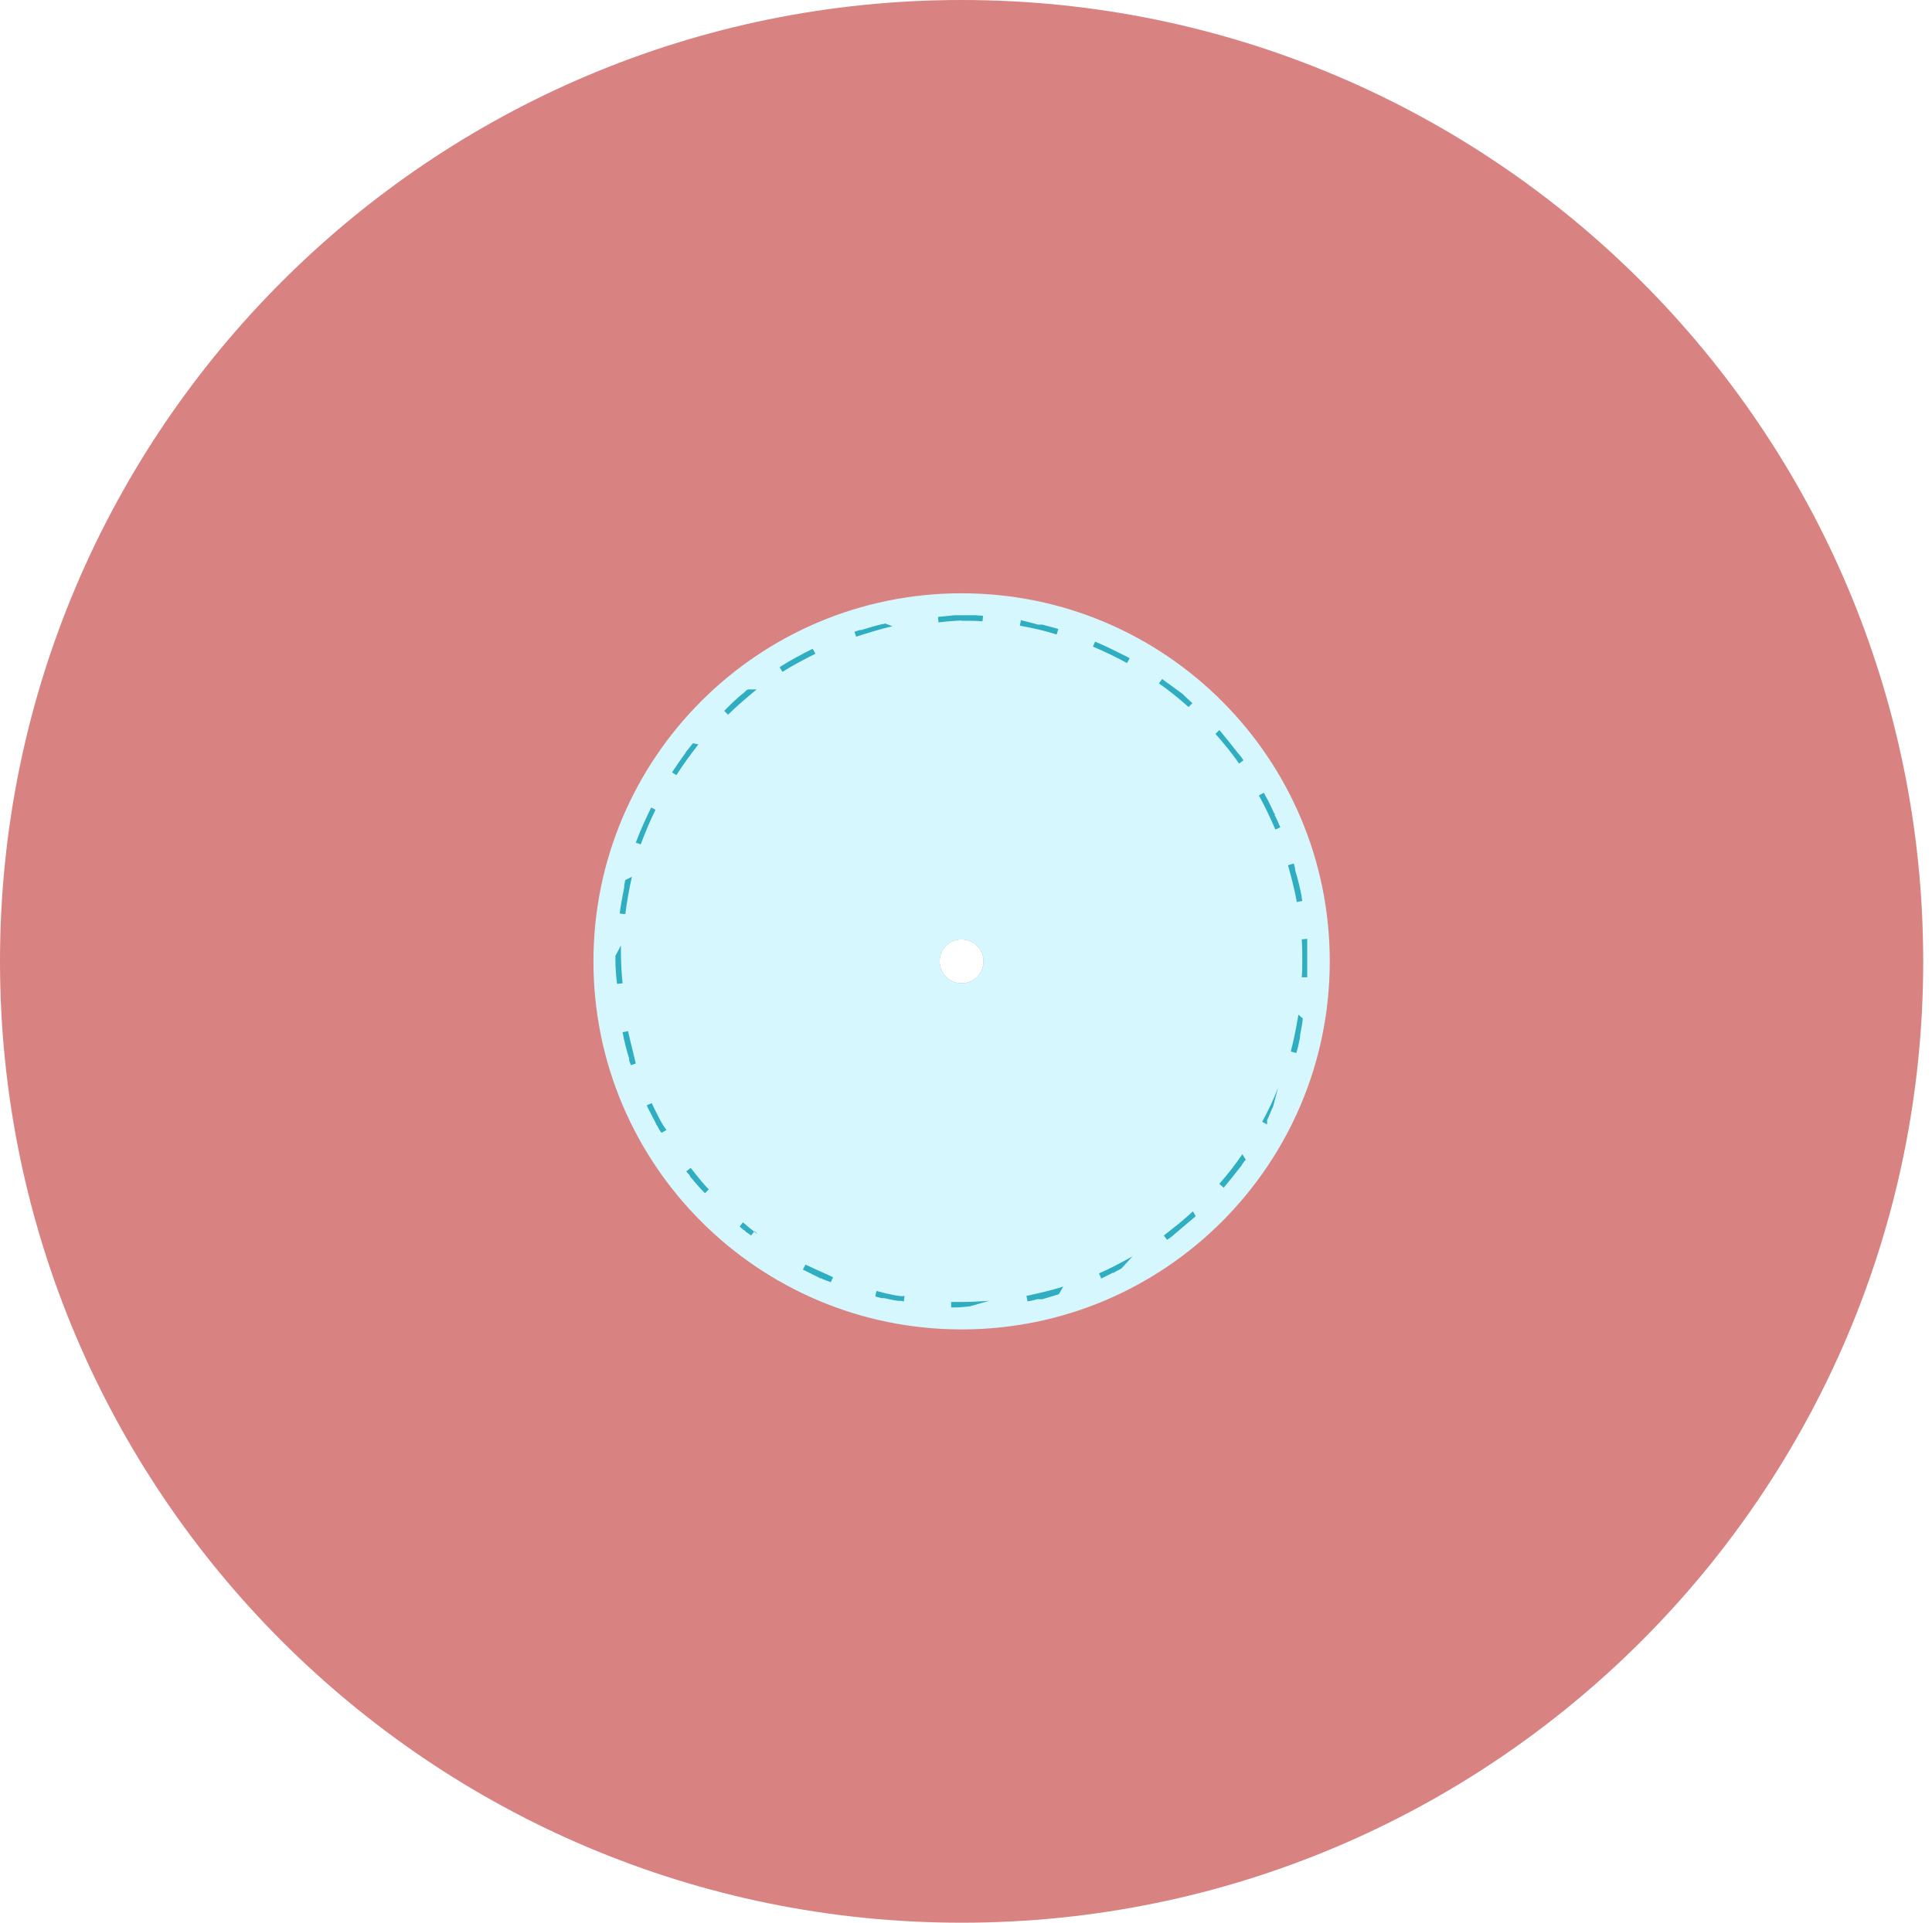
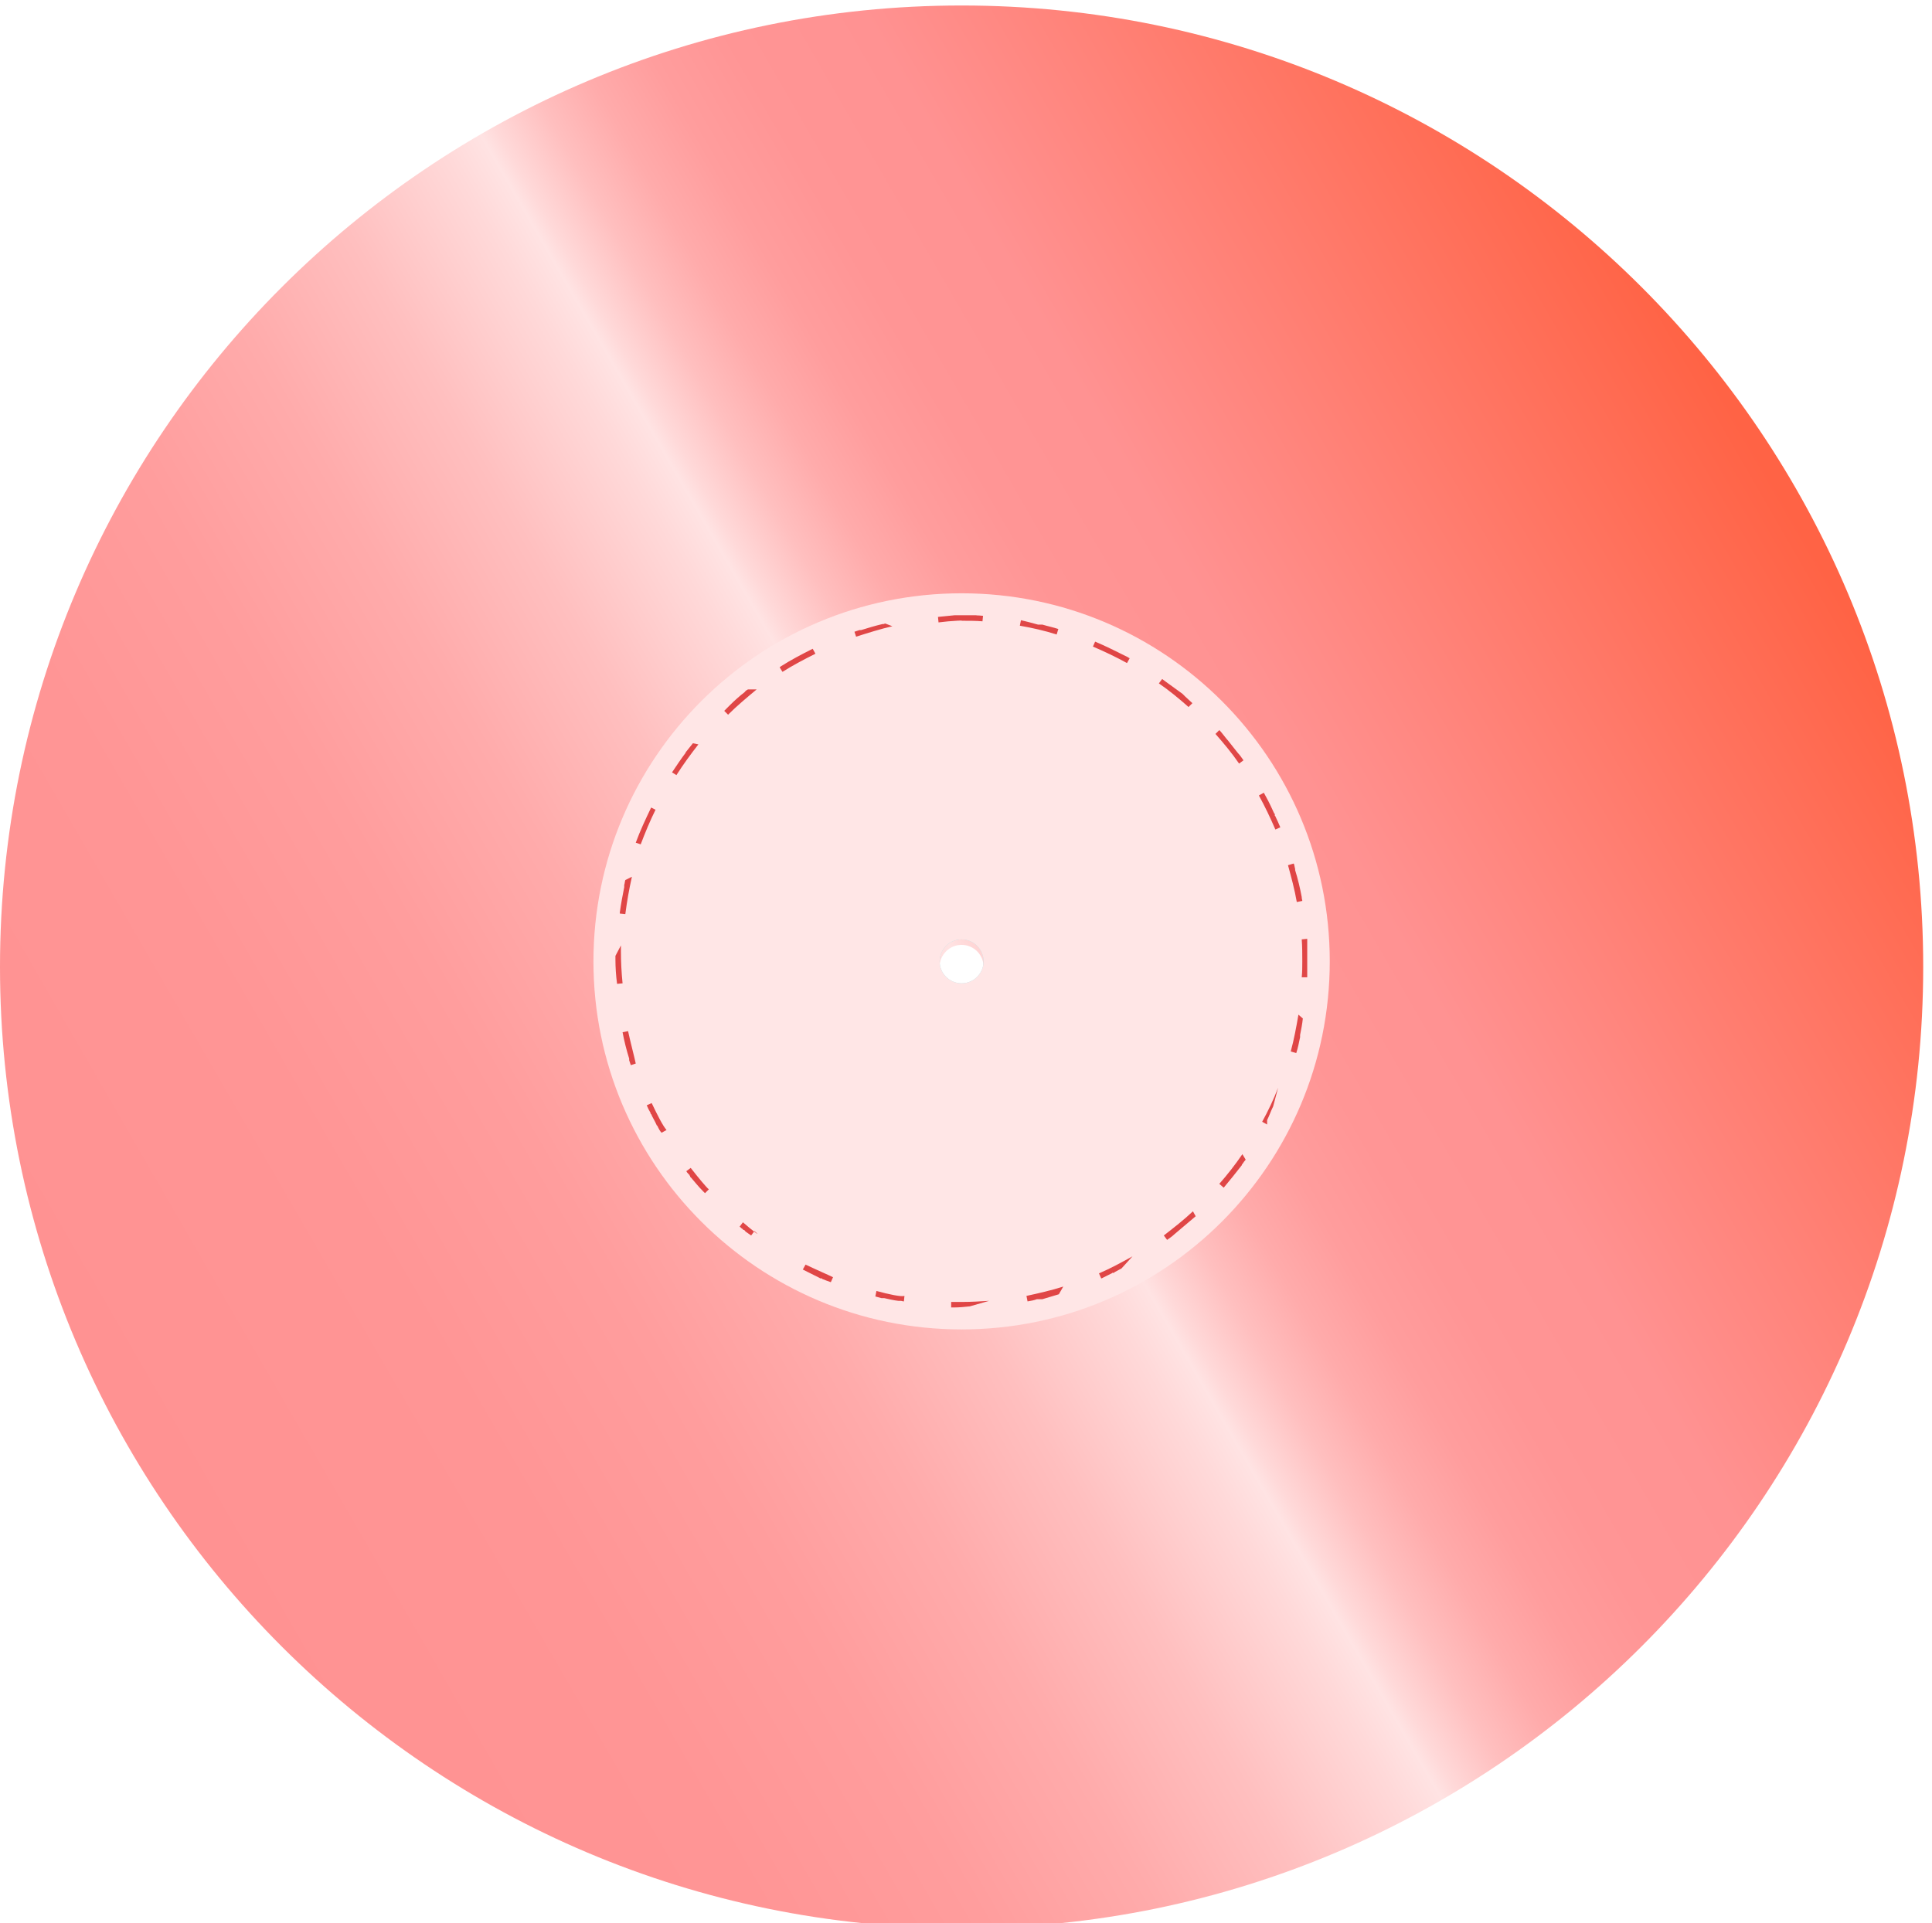
<svg xmlns="http://www.w3.org/2000/svg" version="1.1" id="Layer_1" x="0px" y="0px" viewBox="0 0 351.6 350" style="enable-background:new 0 0 351.6 350;" xml:space="preserve">
  <style type="text/css">
- 	.st0{fill:#D88282;}
+ 	.st0{fill:url(#SVGID_1_);}
	.st1{fill:#A8E0E5;}
- 	.st2{fill:#D7F7FF;}
- 	.st3{fill:#2FADC1;}
+ 	.st2{fill:#FFE6E6;}
+ 	.st3{fill:#E04646;}
</style>
  <g>
-     <path class="st0" d="M175,0C78.4,0,0,78.4,0,175s78.4,175,175,175s175-78.4,175-175S271.7,0,175,0z M175,179c-2.2,0-4-1.8-4-4   s1.8-4,4-4s4,1.8,4,4S177.2,179,175,179z" />
+     <linearGradient id="SVGID_1_" gradientUnits="userSpaceOnUse" x1="23.438" y1="263.504" x2="326.578" y2="88.486">
+       <stop offset="0" style="stop-color:#FF9292" />
+       <stop offset="0.164" style="stop-color:#FF9595" />
+       <stop offset="0.262" style="stop-color:#FF9D9D" />
+       <stop offset="0.343" style="stop-color:#FFABAB" />
+       <stop offset="0.415" style="stop-color:#FFBFBF" />
+       <stop offset="0.48" style="stop-color:#FFD9D9" />
+       <stop offset="0.5" style="stop-color:#FFE3E3" />
+       <stop offset="0.508" style="stop-color:#FFD9D9" />
+       <stop offset="0.535" style="stop-color:#FFBFBF" />
+       <stop offset="0.564" style="stop-color:#FFABAB" />
+       <stop offset="0.597" style="stop-color:#FF9D9D" />
+       <stop offset="0.637" style="stop-color:#FF9595" />
+       <stop offset="0.704" style="stop-color:#FF9292" />
+       <stop offset="0.992" style="stop-color:#FF6345" />
+     </linearGradient>
+     <path class="st0" d="M175,1C78.4,1,0,79.4,0,176s78.4,175,175,175s175-78.4,175-175S271.7,1,175,1z M175,180c-2.2,0-4-1.8-4-4   s1.8-4,4-4s4,1.8,4,4S177.2,180,175,180z" />
  </g>
  <g>
    <g>
-       <path class="st1" d="M175,163c-6.6,0-12,5.4-12,12s5.4,12,12,12s12-5.4,12-12C187,168.4,181.6,163,175,163z M175,179    c-2.2,0-4-1.8-4-4s1.8-4,4-4s4,1.8,4,4S177.2,179,175,179z" />
+       <path class="st1" d="M175,163c-6.6,0-12,5.4-12,12s5.4,12,12,12s12-5.4,12-12S181.6,163,175,163z M175,179c-2.2,0-4-1.8-4-4    s1.8-4,4-4s4,1.8,4,4S177.2,179,175,179z" />
    </g>
  </g>
  <g>
    <path class="st2" d="M175,108c-37,0-67,30-67,67s30,67,67,67s67-30,67-67S212,108,175,108z M175,179c-2.2,0-4-1.8-4-4s1.8-4,4-4   s4,1.8,4,4S177.2,179,175,179z" />
  </g>
  <g>
    <g>
      <path class="st3" d="M175,112L175,112L175,112L175,112C175,112,174.9,112,175,112C174.9,112,174.9,112,175,112    C174.9,112,174.9,112,175,112c-0.1,0-0.1,0-0.1,0l0,0l0,0l0,0l0,0l0,0l0,0l0,0l0,0l0,0l0,0l0,0l0,0l0,0l0,0l0,0l0,0l0,0l0,0l0,0    l0,0l0,0l0,0l0,0l0,0l0,0l0,0l0,0l0,0l0,0l0,0l0,0l0,0l0,0l0,0l0,0l0,0l0,0l0,0l0,0l0,0l0,0l0,0l0,0l0,0l0,0l0,0l0,0l0,0l0,0l0,0    l0,0l0,0l0,0l0,0l0,0l0,0l0,0l0,0l0,0l0,0l0,0l0,0l0,0l0,0l0,0l0,0l0,0l0,0l0,0l0,0l0,0l0,0l0,0l0,0l0,0l0,0l0,0l0,0l0,0l0,0l0,0    l0,0l0,0l0,0l0,0l0,0l0,0l0,0l0,0l0,0l0,0l0,0l0,0l0,0l0,0l0,0l0,0l0,0l0,0l0,0l0,0l0,0l0,0l0,0l0,0l0,0l0,0h-0.1l0,0l0,0l0,0l0,0    l0,0l0,0l0,0l0,0l0,0l0,0l0,0l0,0l0,0l0,0l0,0l0,0l0,0l0,0l0,0c0,0,0,0-0.1,0l0,0l0,0l0,0l0,0l0,0l0,0l0,0l0,0l0,0l0,0l0,0l0,0    l0,0l0,0l0,0l0,0l0,0l0,0l0,0h-0.1l0,0l0,0l0,0l0,0l0,0l0,0l0,0l0,0l0,0l0,0l0,0l0,0l0,0l0,0l0,0l0,0l0,0h-0.1l0,0l0,0l0,0l0,0    l0,0l0,0l0,0l0,0l0,0l0,0l0,0l0,0l0,0l0,0l0,0c-0.1,0-0.1,0-0.2,0l0,0l0,0l0,0l0,0l0,0l0,0l0,0l0,0l0,0l0,0l0,0    c-0.1,0-0.1,0-0.2,0l0,0l0,0l0,0l0,0l0,0l0,0l0,0l0,0l0,0c-0.1,0-0.1,0-0.2,0l0,0l0,0l0,0l0,0l0,0l0,0l0,0c-0.1,0-0.2,0-0.2,0l0,0    c-1,0.1-2,0.2-3,0.3l0.1,1c2.3-0.3,4.6-0.4,6.9-0.4V112H175L175,112z M161.1,113.5c-0.1,0-0.2,0.1-0.3,0.1l0,0l0,0l0,0l0,0l0,0    l0,0l0,0l0,0l0,0h-0.1l0,0l0,0l0,0l0,0l0,0l0,0l0,0l0,0l0,0l0,0l0,0l0,0l0,0l0,0l0,0l0,0l0,0l0,0l0,0l0,0l0,0l0,0l0,0l0,0l0,0l0,0    h-0.1l0,0l0,0l0,0l0,0l0,0l0,0l0,0c-1.3,0.3-2.6,0.7-3.9,1.1l0,0l0,0l0,0l0,0l0,0l0,0l0,0l0,0l0,0h-0.1l0,0l0,0l0,0l0,0l0,0l0,0    l0,0l0,0l0,0l0,0l0,0l0,0l0,0l0,0l0,0l0,0l0,0l0,0l0,0l0,0l0,0l0,0l0,0l0,0l0,0l0,0l0,0l0,0c0,0,0,0-0.1,0l0,0l0,0l0,0l0,0l0,0    l0,0l0,0l0,0l0,0l0,0l0,0h-0.1l0,0l0,0l0,0l0,0l0,0c-0.3,0.1-0.6,0.2-0.9,0.3l0.3,0.9c2.2-0.7,4.4-1.4,6.6-1.9L161.1,113.5    L161.1,113.5z M147.9,118.1c-2,1-3.9,2-5.8,3.2l0,0l-0.1,0.1l0,0l0,0l0,0l0,0l0,0c0,0-0.1,0-0.1,0.1l0,0l0,0l0,0l0,0l0,0l0,0    l0.5,0.8c1.9-1.2,4-2.3,6-3.3L147.9,118.1L147.9,118.1z M136.1,125.5L136.1,125.5C136,125.5,136,125.5,136.1,125.5    C136,125.5,136,125.5,136.1,125.5C136,125.5,136,125.5,136.1,125.5C136,125.5,136,125.5,136.1,125.5    C136,125.5,136,125.5,136.1,125.5C136,125.5,136,125.5,136.1,125.5C136,125.5,136,125.6,136.1,125.5    C136,125.6,136,125.6,136.1,125.5c-0.1,0.1-0.1,0.1-0.1,0.1l0,0l0,0l0,0l0,0l0,0l0,0l0,0l0,0l0,0c0,0,0,0-0.1,0l0,0l0,0l0,0l0,0    l0,0l0,0l0,0l0,0l0,0l0,0l0,0l0,0l0,0l0,0l0,0l0,0l0,0l0,0l0,0c0,0,0,0-0.1,0.1l0,0l0,0l0,0l0,0l0,0l0,0l0,0c0,0,0,0-0.1,0.1l0,0    l0,0l0,0l0,0l0,0l0,0l0,0c0,0-0.1,0-0.1,0.1l0,0l0,0l0,0l0,0l0,0l-0.1,0.1l0,0l0,0l0,0l0,0l0,0c-0.9,0.7-1.8,1.5-2.6,2.3l0,0    l-0.1,0.1l0,0l0,0l0,0l0,0l0,0l0,0l0,0c0,0,0,0-0.1,0.1l0,0l0,0l0,0l0,0l0,0l0,0l0,0c0,0,0,0-0.1,0.1l0,0l0,0l0,0l0,0l0,0l0,0l0,0    l0,0l0,0l0,0l0,0l0,0l0,0l0,0l0,0l0,0l0,0l0,0l0,0l0,0l0,0l0,0l0,0l0,0l0,0l0,0l0,0l0,0l0,0l0,0l0,0l0,0l0,0l0,0l0,0l0,0l0,0l0,0    l0,0l0,0l0,0l0,0l0,0l0,0c0,0,0,0-0.1,0.1l0,0l0,0l0,0l0,0l0,0l0,0l0,0c-0.2,0.2-0.5,0.5-0.7,0.7l0.7,0.7c1.6-1.6,3.4-3.1,5.2-4.6    L136.1,125.5L136.1,125.5z M126.1,135.3c-0.4,0.5-0.8,1-1.2,1.5l0,0l-0.1,0.1l0,0l0,0l0,0l0,0l0,0l0,0l0,0l0,0l0,0l0,0l0,0l0,0    l0,0l0,0l0,0l0,0l0,0l0,0l0,0l0,0l0,0l0,0l0,0l0,0l0,0l0,0l0,0l0,0l0,0l0,0l0,0l0,0c0,0,0,0,0,0.1l0,0l0,0l0,0l0,0l0,0l0,0l0,0    c-0.9,1.2-1.7,2.4-2.5,3.6l0.8,0.5c1.2-1.9,2.6-3.8,4-5.6L126.1,135.3L126.1,135.3z M118.5,147c-1,2.1-2,4.2-2.8,6.4l0.9,0.3    c0.8-2.1,1.7-4.3,2.7-6.3L118.5,147L118.5,147z M113.8,160.2c-0.1,0.3-0.1,0.6-0.2,0.9l0,0l0,0l0,0l0,0l0,0l0,0l0,0l0,0l0,0v0.1    l0,0l0,0l0,0l0,0l0,0l0,0l0,0l0,0l0,0l0,0l0,0l0,0l0,0c0,0,0,0,0,0.1l0,0l0,0l0,0l0,0l0,0l0,0l0,0l0,0l0,0l0,0l0,0l0,0l0,0l0,0    l0,0l0,0c0,0,0,0,0,0.1l0,0l0,0l0,0l0,0l0,0l0,0l0,0l0,0l0,0l0,0l0,0l0,0l0,0v0.1l0,0l0,0l0,0l0,0l0,0l0,0l0,0l0,0l0,0    c-0.3,1.5-0.6,3.1-0.8,4.6l0,0c0,0.1,0,0.1,0,0.2l0,0l0,0l0,0l0,0l0,0l0,0l0,0l0,0l0,0l0,0l0,0l0,0l0,0l1,0.1    c0.3-2.3,0.7-4.6,1.2-6.8L113.8,160.2L113.8,160.2z M112,174c0,0.1,0,0.2,0,0.2l0,0l0,0l0,0l0,0l0,0l0,0l0,0l0,0l0,0l0,0l0,0l0,0    l0,0l0,0l0,0l0,0c0,0,0,0,0,0.1l0,0l0,0l0,0l0,0l0,0l0,0l0,0l0,0l0,0l0,0l0,0l0,0l0,0l0,0l0,0l0,0l0,0l0,0l0,0l0,0l0,0l0,0l0,0    l0,0l0,0l0,0l0,0l0,0l0,0l0,0l0,0l0,0l0,0l0,0l0,0l0,0l0,0l0,0l0,0l0,0l0,0l0,0l0,0l0,0l0,0l0,0l0,0l0,0l0,0l0,0l0,0l0,0l0,0l0,0    l0,0l0,0l0,0l0,0l0,0l0,0l0,0l0,0l0,0l0,0l0,0l0,0l0,0l0,0l0,0l0,0l0,0l0,0l0,0l0,0l0,0l0,0l0,0l0,0l0,0l0,0l0,0l0,0l0,0v0.1l0,0    l0,0l0,0l0,0l0,0l0,0l0,0l0,0l0,0l0,0l0,0l0,0l0,0l0,0l0,0l0,0l0,0l0,0l0,0c0,0.1,0,0.1,0,0.2l0,0l0,0l0,0l0,0l0,0l0,0l0,0l0,0    l0,0l0,0l0,0l0,0l0,0c0,1.5,0.1,3,0.3,4.5l0,0l0,0l0,0l0,0l0,0l0,0l0,0l0,0l0,0l0,0l0,0l0,0l0,0l0,0l0,0l0,0l1-0.1    c-0.2-2-0.3-3.9-0.3-5.9c0-0.3,0-0.6,0-1L112,174L112,174z M114.3,187.7l-1,0.2c0.3,1.6,0.7,3.2,1.2,4.8l0,0l0,0l0,0l0,0l0,0l0,0    l0,0l0,0l0,0v0.1l0,0l0,0l0,0l0,0l0,0l0,0l0,0l0,0l0,0l0,0l0,0l0,0l0,0l0,0l0,0l0,0l0,0l0,0l0,0l0,0l0,0l0,0l0,0l0,0l0,0l0,0l0,0    l0,0l0,0l0,0l0,0l0,0l0,0l0,0l0,0l0,0l0,0l0,0l0,0l0,0l0,0l0,0l0,0l0,0c0,0,0,0,0,0.1l0,0l0,0l0,0l0,0l0,0l0,0l0,0l0,0l0,0l0,0    l0,0v0.1l0,0l0,0l0,0l0,0l0,0c0.1,0.3,0.2,0.6,0.3,0.9l0.9-0.3C115.4,192.2,114.8,190,114.3,187.7L114.3,187.7z M118.6,200.8    l-0.9,0.4c0.2,0.5,0.4,0.9,0.7,1.4l0,0l0,0l0,0l0,0l0,0l0,0l0,0v0.1l0,0l0,0l0,0l0,0l0,0l0,0l0,0l0,0l0,0l0,0l0,0l0,0l0,0l0,0l0,0    l0,0l0,0l0,0l0,0l0,0l0,0l0,0l0,0l0,0l0,0l0,0l0,0l0,0l0,0l0,0l0,0l0,0l0,0l0,0l0,0l0,0l0,0l0,0l0,0l0,0l0,0l0,0l0,0l0,0l0,0l0,0    c0,0,0,0.1,0.1,0.1l0,0l0,0l0,0c0.3,0.7,0.7,1.3,1,2l0,0c0,0,0,0.1,0.1,0.1l0,0l0,0l0,0l0,0l0,0l0,0l0,0c0,0,0,0.1,0.1,0.1l0,0    l0,0l0,0l0,0l0,0l0,0l0,0l0,0l0,0l0,0l0,0l0,0l0,0l0,0l0,0l0,0l0,0l0,0l0,0l0,0l0,0l0,0l0,0l0,0l0,0l0,0l0,0l0,0l0,0l0,0l0,0l0,0    l0,0l0,0l0,0l0,0c0,0,0,0,0,0.1l0,0l0,0l0,0l0,0l0,0l0,0l0,0l0,0l0,0c0.2,0.4,0.4,0.8,0.7,1.1l0.9-0.5    C120.6,204.9,119.6,202.9,118.6,200.8L118.6,200.8z M125.7,212.6l-0.8,0.6c0.1,0.2,0.2,0.3,0.4,0.5l0,0l0,0l0,0c0,0,0,0.1,0.1,0.1    l0,0l0,0l0,0l0,0l0,0l0,0l0,0c0,0,0,0,0.1,0.1l0,0l0,0l0,0l0,0l0,0l0,0l0,0l0,0l0,0c0,0,0,0,0,0.1l0,0l0,0l0,0l0,0l0,0l0,0l0,0    l0,0l0,0l0,0l0,0l0,0l0,0l0,0l0,0l0,0l0,0l0,0l0,0l0,0l0,0l0,0l0,0l0,0l0,0l0,0l0,0l0,0l0,0l0,0l0,0l0,0l0,0l0,0l0,0l0,0l0,0l0,0    l0,0l0,0l0,0l0,0l0,0l0,0l0,0l0,0l0,0l0,0l0,0l0,0l0,0l0,0l0,0l0,0l0,0l0,0l0,0l0,0l0,0l0,0l0,0l0,0l0,0l0,0l0,0l0,0l0,0l0,0l0,0    l0,0l0,0l0,0l0,0l0,0l0,0c0,0,0,0,0.1,0.1l0,0l0,0l0,0l0,0l0,0l0,0l0,0l0,0l0,0c0,0,0,0,0,0.1l0,0l0,0l0,0l0,0l0,0l0,0l0,0l0,0    l0,0c0,0,0,0.1,0.1,0.1l0,0l0,0l0,0c0.7,0.8,1.4,1.7,2.2,2.5l0,0l0.1,0.1l0,0l0,0l0,0l0,0l0,0l0,0l0,0l0,0l0,0l0,0l0,0l0,0l0,0    l0,0l0,0l0,0l0,0l0,0l0,0l0,0l0,0l0,0l0,0l0,0l0,0l0,0l0,0l0,0l0,0l0,0c0,0,0,0,0.1,0.1l0,0l0,0l0,0l0,0l0,0    c0.1,0.1,0.1,0.1,0.2,0.2l0.7-0.7C128.6,216.2,127.1,214.4,125.7,212.6L125.7,212.6z M135.2,222.5l-0.6,0.8    c0.2,0.1,0.3,0.3,0.5,0.4l0,0l0,0l0,0l0,0l0,0c0,0,0.1,0,0.1,0.1l0,0l0,0l0,0l0,0l0,0l0,0l0,0c0,0,0,0,0.1,0.1l0,0l0,0l0,0l0,0    l0,0l0,0l0,0l0,0l0,0l0,0l0,0l0,0l0,0l0,0l0,0l0,0l0,0l0,0l0,0l0,0l0,0l0,0l0,0l0,0l0,0l0,0l0,0l0,0l0,0l0,0l0,0l0,0l0,0l0,0l0,0    l0,0l0,0l0,0l0,0l0,0l0,0l0,0l0,0l0,0l0,0l0,0l0,0l0,0l0,0l0,0l0,0l0,0l0,0l0,0l0,0l0,0l0,0l0,0l0,0l0,0l0,0l0,0l0,0l0,0l0,0l0,0    l0,0l0,0l0,0l0,0l0,0l0,0l0,0l0,0l0,0l0,0l0,0l0,0l0,0l0,0l0,0l0,0l0,0l0,0l0,0l0,0l0,0l0,0l0,0l0,0l0,0l0,0l0,0l0,0l0,0l0,0l0,0    l0,0l0,0l0,0l0,0l0,0l0,0l0,0l0,0l0,0l0,0l0,0l0,0l0,0l0,0l0,0l0,0l0,0l0,0l0,0l0,0l0,0l0,0l0,0l0,0l0,0l0,0l0,0l0,0l0,0l0,0l0,0    l0,0l0,0l0,0l0,0l0,0l0,0l0,0l0,0l0,0l0,0l0,0l0,0l0,0l0,0l0,0l0,0l0,0l0,0l0,0l0,0l0,0l0,0l0,0l0,0l0,0l0,0l0,0l0,0l0,0l0,0l0,0    l0,0l0,0l0,0l0,0l0,0l0,0l0,0l0,0l0,0l0,0l0,0l0,0l0,0l0,0l0,0l0,0l0,0l0,0l0,0l0,0l0,0l0,0l0,0l0,0l0,0l0,0l0,0l0,0l0,0l0,0l0,0    l0,0l0,0l0,0l0,0l0,0l0,0l0,0l0,0l0,0l0,0l0,0l0,0l0,0l0,0l0,0l0,0l0,0l0,0l0,0l0,0l0,0l0,0l0,0l0,0l0,0l0,0l0,0l0,0l0,0l0,0l0,0    l0,0l0,0l0,0l0,0l0,0l0,0l0,0l0,0l0,0l0,0l0,0l0,0l0,0l0,0l0,0l0,0l0,0l0,0l0,0l0,0l0,0l0,0l0,0l0,0l0,0l0,0l0,0l0,0l0,0l0,0l0,0    l0,0l0,0l0,0l0,0l0,0l0,0l0,0l0,0l0,0l0,0l0,0l0,0l0,0l0,0l0,0l0,0l0,0l0,0l0,0l0,0l0,0l0,0l0,0l0,0l0,0l0,0l0,0l0,0l0,0l0,0l0,0    l0,0l0,0l0,0l0,0l0,0l0,0l0,0l0,0l0,0l0,0l0,0c0,0,0,0,0.1,0l0,0l0,0l0,0l0,0l0,0l0,0l0,0c0,0,0.1,0,0.1,0.1l0,0l0,0l0,0l0,0l0,0    l0,0l0,0c0,0,0.1,0,0.1,0.1l0,0l0,0l0,0l0.1,0.1l0,0l0,0l0,0c0.3,0.2,0.7,0.5,1,0.7l0.6-0.8C138.8,225.4,136.9,224,135.2,222.5    L135.2,222.5z M146.6,230.2l-0.5,0.9c1,0.5,2,1,3,1.5l0,0l0,0l0,0c0,0,0.1,0,0.1,0.1l0,0l0,0l0,0l0,0l0,0l0,0l0,0h0.1l0,0l0,0l0,0    l0,0l0,0l0,0l0,0l0,0l0,0c0,0,0,0,0.1,0l0,0l0,0l0,0l0,0l0,0l0,0l0,0l0,0l0,0l0,0l0,0l0,0l0,0l0,0l0,0l0,0l0,0l0,0l0,0l0,0l0,0    l0,0l0,0l0,0l0,0l0,0l0,0l0,0l0,0l0,0l0,0l0,0l0,0l0,0l0,0l0,0l0,0l0,0l0,0l0,0l0,0l0,0l0,0l0,0l0,0l0,0l0,0l0,0l0,0l0,0l0,0l0,0    l0,0l0,0l0,0l0,0l0,0l0,0l0,0l0,0l0,0l0,0l0,0l0,0l0,0l0,0l0,0l0,0l0,0l0,0l0,0l0,0l0,0l0,0l0,0l0,0c0,0,0,0,0.1,0l0,0l0,0l0,0    l0,0l0,0l0,0l0,0l0,0l0,0c0,0,0.1,0,0.1,0.1l0,0l0,0l0,0c0.5,0.2,1,0.4,1.6,0.6l0.4-0.9C150.8,232.1,148.7,231.2,146.6,230.2    L146.6,230.2z M159.5,235l-0.2,1c0.4,0.1,0.7,0.2,1.1,0.3l0,0l0,0l0,0l0,0l0,0l0,0l0,0l0,0l0,0l0,0l0,0l0,0l0,0c0,0,0,0,0.1,0l0,0    l0,0l0,0l0,0l0,0l0,0l0,0l0,0l0,0l0,0l0,0l0,0l0,0l0,0l0,0l0,0l0,0l0,0l0,0l0,0l0,0l0,0l0,0l0,0l0,0l0,0l0,0l0,0l0,0l0,0l0,0l0,0    c0,0,0,0,0.1,0l0,0l0,0l0,0l0,0l0,0l0,0l0,0l0,0l0,0l0,0l0,0l0,0l0,0h0.1l0,0l0,0l0,0l0,0l0,0l0,0l0,0l0,0l0,0c0.1,0,0.1,0,0.2,0    l0,0c0.9,0.2,1.7,0.4,2.6,0.5l0,0l0,0l0,0l0,0l0,0l0,0l0,0h0.1l0,0l0,0l0,0l0,0l0,0l0,0l0,0l0,0l0,0h0.1l0,0l0,0l0,0l0,0l0,0l0,0    l0,0l0,0l0,0l0,0l0,0l0,0l0,0l0,0l0,0l0,0l0,0l0,0l0,0l0,0l0,0l0,0l0,0l0,0l0,0l0,0l0,0l0,0l0,0l0,0l0,0l0,0l0,0l0,0l0,0l0,0l0,0    l0,0l0,0l0,0l0,0l0,0l0,0l0,0l0,0l0,0l0,0l0,0h0.1l0,0l0,0l0,0l0,0l0,0l0,0l0,0l0,0l0,0l0,0l0,0h0.1l0,0c0.2,0,0.4,0.1,0.6,0.1    l0.1-1C164,236.1,161.7,235.6,159.5,235L159.5,235z M180,236.8c-1.6,0.1-3.3,0.2-5,0.2c-0.6,0-1.3,0-1.9,0v1l0,0l0,0l0,0l0,0    c0,0,0,0,0.1,0l0,0l0,0l0,0l0,0l0,0l0,0l0,0l0,0l0,0l0,0l0,0l0,0l0,0l0,0l0,0l0,0l0,0l0,0l0,0l0,0l0,0l0,0l0,0l0,0l0,0l0,0l0,0    l0,0l0,0l0,0l0,0l0,0l0,0l0,0l0,0l0,0l0,0l0,0l0,0l0,0l0,0l0,0l0,0l0,0l0,0l0,0l0,0l0,0l0,0l0,0l0,0l0,0l0,0l0,0l0,0l0,0l0,0l0,0    l0,0l0,0l0,0l0,0l0,0l0,0l0,0l0,0l0,0l0,0l0,0l0,0l0,0l0,0l0,0l0,0l0,0l0,0l0,0l0,0l0,0l0,0l0,0l0,0l0,0l0,0l0,0l0,0l0,0l0,0l0,0    l0,0l0,0l0,0l0,0l0,0l0,0l0,0l0,0l0,0l0,0l0,0l0,0l0,0l0,0l0,0l0,0l0,0l0,0l0,0l0,0l0,0l0,0l0,0l0,0l0,0l0,0l0,0l0,0l0,0l0,0l0,0    l0,0l0,0l0,0l0,0l0,0l0,0l0,0l0,0l0,0l0,0l0,0l0,0l0,0l0,0l0,0l0,0l0,0l0,0l0,0l0,0l0,0l0,0l0,0l0,0l0,0l0,0l0,0l0,0l0,0l0,0l0,0    l0,0l0,0l0,0l0,0l0,0l0,0l0,0l0,0l0,0l0,0l0,0l0,0l0,0l0,0l0,0l0,0l0,0l0,0l0,0l0,0l0,0l0,0l0,0l0,0l0,0l0,0l0,0l0,0l0,0l0,0l0,0    l0,0l0,0l0,0l0,0l0,0l0,0l0,0l0,0l0,0l0,0l0,0l0,0l0,0l0,0l0,0l0,0l0,0l0,0l0,0l0,0l0,0l0,0l0,0l0,0l0,0l0,0l0,0l0,0l0,0l0,0l0,0    l0,0l0,0l0,0l0,0l0,0l0,0l0,0l0,0l0,0l0,0l0,0l0,0l0,0l0,0l0,0l0,0l0,0l0,0l0,0l0,0l0,0l0,0l0,0l0,0l0,0l0,0l0,0l0,0l0,0    c0,0,0,0,0.1,0l0,0l0,0l0,0l0,0l0,0l0,0l0,0c0,0,0,0,0.1,0l0,0c0,0,0,0,0.1,0l0,0l0,0l0,0c0,0,0,0,0.1,0l0,0h0.1l0,0    c0.9,0,1.9-0.1,2.8-0.2L180,236.8L180,236.8z M193.5,234.2c-2.2,0.7-4.4,1.2-6.7,1.7l0.2,1c0.6-0.1,1.2-0.2,1.7-0.4l0,0l0,0l0,0    l0,0l0,0l0,0l0,0h0.1l0,0l0,0l0,0l0,0l0,0l0,0l0,0l0,0l0,0h0.1l0,0l0,0l0,0l0,0l0,0l0,0l0,0l0,0l0,0l0,0l0,0h0.1l0,0l0,0l0,0l0,0    l0,0l0,0l0,0l0,0l0,0l0,0l0,0h0.1l0,0l0,0l0,0l0,0l0,0l0,0l0,0l0,0l0,0l0,0l0,0l0,0l0,0h0.1l0,0l0,0l0,0l0,0l0,0l0,0l0,0l0,0l0,0    l0,0l0,0h0.1l0,0l0,0l0,0l0,0l0,0l0,0l0,0l0,0l0,0h0.1l0,0l0,0l0,0l0,0l0,0l0,0l0,0l0,0l0,0h0.1l0,0l0,0l0,0l0,0l0,0l0,0l0,0    c0.1,0,0.1,0,0.2,0l0,0l0,0l0,0c1-0.3,2-0.6,3-0.9L193.5,234.2L193.5,234.2z M206.1,228.7c-2,1.1-4,2.2-6.1,3.1l0.4,0.9l0,0l0,0    l0,0l0,0l0,0l0,0l0,0l0,0l0,0l0,0l0,0l0,0l0,0l0,0l0,0l0,0l0,0l0,0l0,0h0.1l0,0l0,0l0,0l0,0l0,0l0,0l0,0c0.6-0.3,1.2-0.6,1.8-0.9    l0,0c0,0,0.1,0,0.1-0.1l0,0l0,0l0,0l0,0l0,0h0.1l0,0l0,0l0,0l0,0l0,0l0,0l0,0h0.1l0,0l0,0l0,0l0,0l0,0l0,0l0,0c0,0,0,0,0.1,0l0,0    l0,0l0,0l0,0l0,0l0,0l0,0l0,0l0,0l0,0l0,0l0,0l0,0l0,0l0,0l0,0l0,0l0,0l0,0l0,0l0,0l0,0l0,0l0,0l0,0l0,0l0,0l0,0l0,0l0,0l0,0l0,0    l0,0l0,0l0,0l0,0l0,0l0,0l0,0l0,0l0,0l0,0l0,0l0,0l0,0l0,0l0,0l0,0l0,0l0,0l0,0l0,0l0,0l0,0l0,0l0,0l0,0l0,0l0,0l0,0l0,0l0,0l0,0    l0,0l0,0l0,0l0,0l0,0l0,0l0,0l0,0l0,0l0,0l0,0l0,0l0,0l0,0l0,0l0,0l0,0l0,0l0,0l0,0l0,0l0,0l0,0l0,0l0,0l0,0l0,0l0,0l0,0l0,0l0,0    l0,0l0,0l0,0l0,0l0,0l0,0l0,0l0,0l0,0l0,0l0,0l0,0l0,0l0,0l0,0l0,0l0,0l0,0l0,0l0,0l0,0l0,0l0,0l0,0l0,0l0,0l0,0l0,0l0,0l0,0l0,0    l0,0l0,0l0,0l0,0l0,0l0,0l0,0l0,0l0,0l0,0l0,0l0,0l0,0l0,0l0,0l0,0l0,0l0,0l0,0l0,0l0,0l0,0l0,0l0,0l0,0l0,0c0,0,0.1,0,0.1-0.1    l0,0l0,0l0,0l0,0l0,0c0.4-0.2,0.9-0.5,1.3-0.7L206.1,228.7L206.1,228.7z M217.1,220.5c-1.7,1.6-3.5,3-5.3,4.4l0.6,0.8    c0.4-0.3,0.9-0.6,1.3-1l0,0l0,0l0,0l0,0l0,0l0,0l0,0l0,0l0,0l0,0l0,0l0,0l0,0l0,0l0,0l0,0l0,0l0,0l0,0l0,0    c1.3-1.1,2.6-2.2,3.9-3.3L217.1,220.5L217.1,220.5z M226.1,210.1c-1.3,1.9-2.7,3.7-4.2,5.4l0.8,0.7c1.1-1.3,2.2-2.7,3.3-4.1l0,0    l0,0l0,0l0,0l0,0c0,0,0,0,0-0.1l0,0l0,0l0,0l0,0l0,0l0,0l0,0l0,0l0,0l0,0l0,0l0,0l0,0l0,0l0,0l0,0l0,0l0,0l0,0l0,0l0,0l0,0l0,0    l0,0l0,0l0,0l0,0l0,0l0,0l0,0c0,0,0,0,0.1-0.1l0,0l0,0l0,0l0,0l0,0c0.2-0.3,0.4-0.6,0.6-0.8L226.1,210.1L226.1,210.1z M232.6,198    c-0.8,2.1-1.8,4.2-2.9,6.2l0.9,0.5l0,0l0,0l0,0l0,0l0,0l0,0l0,0l0,0l0,0l0,0v-0.1l0,0l0,0l0,0l0,0l0,0l0,0l0,0l0,0l0,0    c0,0,0,0,0-0.1l0,0l0,0l0,0l0,0l0,0l0,0l0,0l0,0l0,0l0,0l0,0l0,0l0,0l0,0l0,0l0,0l0,0l0,0l0,0l0,0l0,0l0,0l0,0l0,0l0,0l0,0l0,0    l0,0l0,0l0,0l0,0l0,0l0,0l0,0l0,0l0,0l0,0l0,0l0,0l0,0l0,0l0,0l0,0l0,0l0,0l0,0l0,0l0,0l0,0l0,0l0,0l0,0l0,0l0,0l0,0l0,0l0,0l0,0    l0,0l0,0l0,0l0,0l0,0l0,0l0,0l0,0l0,0l0,0l0,0l0,0l0,0l0,0l0,0l0,0l0,0l0,0l0,0l0,0l0,0l0,0l0,0l0,0l0,0l0,0l0,0l0,0l0,0l0,0l0,0    l0,0l0,0l0,0l0,0l0,0l0,0l0,0l0,0l0,0l0,0l0,0l0,0l0,0l0,0l0,0l0,0l0,0l0,0l0,0l0,0l0,0l0,0l0,0l0,0l0,0l0,0l0,0l0,0l0,0l0,0l0,0    l0,0l0,0l0,0l0,0l0,0l0,0l0,0l0,0l0,0l0,0l0,0l0,0l0,0l0,0l0,0l0,0l0,0l0,0l0,0l0,0l0,0l0,0l0,0l0,0l0,0l0,0l0,0l0,0l0,0l0,0l0,0    l0,0l0,0l0,0l0,0l0,0l0,0l0,0l0,0l0,0l0,0l0,0l0,0l0,0l0,0l0,0l0,0l0,0l0,0l0,0l0,0l0,0l0,0l0,0l0,0l0,0l0,0l0,0l0,0l0,0l0,0l0,0    l0,0l0,0l0,0l0,0l0,0l0,0l0,0l0,0l0,0l0,0l0,0l0,0l0,0l0,0l0,0l0,0l0,0l0,0l0,0l0,0l0,0l0,0l0,0l0,0l0,0c0,0,0,0,0-0.1l0,0l0,0    l0,0l0,0l0,0l0,0l0,0l0,0l0,0l0,0l0,0c0,0,0,0,0-0.1l0,0l0,0l0,0l0,0l0,0l0,0l0,0l0,0l0,0v-0.1l0,0l0,0l0,0l0,0l0,0l0,0l0,0l0,0    l0,0v-0.1l0,0l0,0l0,0l0,0l0,0l0,0l0,0l0,0l0,0V204l0,0l0,0l0,0l0,0l0,0l0,0l0,0l0,0l0,0v-0.1l0,0l0,0l0,0l0,0l0,0    c0.4-0.8,0.7-1.7,1.1-2.5L232.6,198L232.6,198z M236.3,184.7c-0.4,2.3-0.8,4.5-1.4,6.7l1,0.3c0.3-0.9,0.5-1.9,0.7-2.9l0,0l0,0l0,0    l0,0l0,0c0-0.1,0-0.1,0-0.2l0,0l0,0l0,0l0,0l0,0l0,0l0,0l0,0l0,0l0,0l0,0c0,0,0,0,0-0.1l0,0l0,0l0,0l0,0l0,0l0,0l0,0l0,0l0,0l0,0    l0,0l0,0l0,0l0,0l0,0l0,0l0,0l0,0l0,0l0,0l0,0l0,0l0,0l0,0l0,0l0,0l0,0l0,0l0,0l0,0v-0.1l0,0l0,0l0,0l0,0l0,0l0,0l0,0l0,0l0,0    c0.2-1,0.4-2,0.5-3L236.3,184.7L236.3,184.7z M237.9,170.9l-1,0.1c0.1,1.3,0.1,2.7,0.1,4c0,1,0,1.9-0.1,2.9h1c0-0.5,0-0.9,0-1.4    l0,0l0,0l0,0l0,0l0,0l0,0l0,0l0,0l0,0l0,0l0,0v-0.1l0,0l0,0l0,0l0,0l0,0l0,0l0,0l0,0l0,0l0,0l0,0l0,0l0,0l0,0l0,0l0,0l0,0l0,0l0,0    l0,0l0,0l0,0l0,0l0,0l0,0l0,0l0,0l0,0l0,0l0,0l0,0l0,0l0,0l0,0l0,0l0,0l0,0l0,0l0,0l0,0l0,0l0,0l0,0l0,0l0,0l0,0l0,0l0,0l0,0l0,0    l0,0l0,0l0,0l0,0l0,0l0,0l0,0l0,0l0,0l0,0l0,0l0,0l0,0l0,0l0,0l0,0l0,0l0,0l0,0l0,0l0,0l0,0l0,0l0,0l0,0l0,0l0,0l0,0l0,0l0,0l0,0    l0,0l0,0l0,0l0,0l0,0l0,0l0,0l0,0l0,0l0,0l0,0l0,0l0,0l0,0l0,0l0,0l0,0l0,0l0,0l0,0l0,0l0,0l0,0l0,0l0,0l0,0l0,0l0,0l0,0l0,0l0,0    l0,0l0,0l0,0l0,0l0,0l0,0l0,0l0,0l0,0l0,0l0,0l0,0l0,0l0,0l0,0l0,0l0,0l0,0l0,0l0,0l0,0l0,0l0,0l0,0l0,0l0,0l0,0l0,0l0,0l0,0l0,0    l0,0l0,0l0,0l0,0l0,0l0,0l0,0l0,0l0,0l0,0l0,0l0,0l0,0l0,0l0,0l0,0l0,0l0,0l0,0l0,0l0,0l0,0l0,0l0,0l0,0l0,0l0,0l0,0l0,0l0,0l0,0    l0,0l0,0l0,0l0,0l0,0l0,0l0,0l0,0l0,0l0,0l0,0l0,0l0,0l0,0l0,0l0,0l0,0l0,0l0,0l0,0l0,0l0,0l0,0l0,0l0,0l0,0l0,0l0,0l0,0l0,0l0,0    l0,0l0,0l0,0l0,0l0,0c0,0,0,0,0-0.1l0,0l0,0l0,0l0,0l0,0c0,0,0,0,0-0.1l0,0l0,0l0,0l0,0l0,0l0,0l0,0l0,0l0,0l0,0l0,0l0,0l0,0l0,0    l0,0l0,0l0,0l0,0l0,0c0,0,0,0,0-0.1l0,0l0,0l0,0l0,0l0,0c0,0,0,0,0-0.1l0,0l0,0l0,0l0,0l0,0l0,0l0,0l0,0l0,0l0,0l0,0l0,0l0,0l0,0    l0,0l0,0l0,0l0,0l0,0l0,0l0,0l0,0l0,0l0,0l0,0l0,0l0,0l0,0l0,0l0,0l0,0l0,0l0,0l0,0l0,0l0,0l0,0l0,0l0,0l0,0l0,0l0,0l0,0l0,0l0,0    l0,0l0,0l0,0l0,0l0,0l0,0l0,0l0,0l0,0l0,0l0,0l0,0l0,0c0,0,0,0,0-0.1l0,0l0,0l0,0l0,0l0,0v-0.1l0,0    C237.9,171.3,237.9,171.1,237.9,170.9L237.9,170.9z M235.4,157.2l-1,0.3c0.6,2.2,1.2,4.4,1.6,6.7l1-0.2c0-0.2-0.1-0.4-0.1-0.6l0,0    l0,0l0,0l0,0l0,0l0,0l0,0v-0.1l0,0l0,0l0,0l0,0l0,0l0,0l0,0l0,0l0,0l0,0l0,0l0,0l0,0l0,0l0,0l0,0l0,0l0,0l0,0l0,0l0,0l0,0l0,0l0,0    l0,0l0,0l0,0l0,0c-0.3-1.6-0.7-3.3-1.2-4.9l0,0l0,0l0,0v-0.1l0,0l0,0l0,0l0,0l0,0l0,0l0,0l0,0l0,0v-0.1l0,0l0,0l0,0l0,0l0,0l0,0    l0,0l0,0l0,0l0,0l0,0l0,0l0,0l0,0l0,0l0,0l0,0l0,0l0,0l0,0l0,0l0,0l0,0l0,0l0,0l0,0l0,0l0,0l0,0l0,0    C235.5,157.3,235.5,157.2,235.4,157.2C235.5,157.2,235.5,157.2,235.4,157.2C235.5,157.2,235.5,157.2,235.4,157.2    C235.5,157.2,235.5,157.2,235.4,157.2C235.5,157.2,235.5,157.2,235.4,157.2C235.5,157.2,235.5,157.2,235.4,157.2L235.4,157.2    L235.4,157.2z M230,144.3l-0.9,0.5c1.1,2,2.1,4.1,3,6.2l0.9-0.4c-0.3-0.7-0.6-1.4-0.9-2l0,0c0,0,0-0.1-0.1-0.1l0,0l0,0l0,0l0,0    l0,0l0,0l0,0v-0.1l0,0l0,0l0,0l0,0l0,0l0,0l0,0v-0.1l0,0l0,0l0,0l0,0l0,0l0,0l0,0l0,0l0,0l0,0l0,0l0,0l0,0l0,0l0,0l0,0l0,0l0,0    l0,0l0,0l0,0l0,0l0,0l0,0l0,0l0,0l0,0l0,0l0,0l0,0l0,0l0,0l0,0l0,0l0,0l0,0l0,0l0,0l0,0l0,0l0,0l0,0l0,0l0,0l0,0l0,0l0,0l0,0l0,0    l0,0l0,0l0,0l0,0l0,0l0,0l0,0l0,0l0,0l0,0l0,0v-0.1l0,0l0,0l0,0l0,0l0,0l0,0l0,0c0,0,0-0.1-0.1-0.1l0,0    C231,146.1,230.5,145.2,230,144.3L230,144.3z M221.9,132.9l-0.7,0.7c1.5,1.7,3,3.5,4.3,5.4l0.8-0.6c-0.3-0.4-0.6-0.9-1-1.3l0,0    l0,0l0,0l0,0l0,0l0,0l0,0l0,0l0,0l0,0l0,0l0,0l0,0l0,0l0,0l0,0l0,0l0,0l0,0l0,0l0,0l0,0l0,0l0,0l0,0l0,0l0,0l0,0l0,0l0,0    c-0.6-0.8-1.3-1.6-1.9-2.4l0,0l0,0l0,0l0,0l0,0l0,0l0,0c0,0,0,0-0.1-0.1l0,0l0,0l0,0l0,0l0,0l0,0l0,0l0,0l0,0l0,0l0,0l0,0l0,0l0,0    l0,0l0,0l0,0l0,0l0,0l0,0l0,0l0,0l0,0l0,0l0,0l0,0l0,0l0,0l0,0l0,0C222.5,133.6,222.2,133.2,221.9,132.9L221.9,132.9z     M211.5,123.6l-0.6,0.8c1.9,1.3,3.7,2.8,5.4,4.3l0.7-0.7c-0.4-0.4-0.9-0.8-1.3-1.2l0,0l-0.1-0.1l0,0l0,0l0,0l0,0l0,0    c0,0,0,0-0.1-0.1l0,0l0,0l0,0l0,0l0,0l0,0l0,0l0,0l0,0l0,0l0,0l0,0l0,0l0,0l0,0l0,0l0,0l0,0l0,0l0,0l0,0l0,0l0,0l0,0l0,0l0,0l0,0    l0,0l0,0l0,0l0,0l0,0l0,0l0,0l0,0l0,0l0,0l0,0l0,0l0,0l0,0l0,0l0,0l0,0l0,0l0,0l0,0l0,0l0,0l0,0l0,0l0,0l0,0l0,0l0,0l0,0l0,0l0,0    l0,0l0,0l0,0l0,0l0,0l0,0l0,0l0,0l0,0l0,0l0,0l0,0l0,0l0,0l0,0l0,0l0,0l0,0l0,0l0,0c0,0,0,0-0.1-0.1l0,0l0,0l0,0l0,0l0,0l0,0l0,0    c0,0,0,0-0.1-0.1l0,0l0,0l0,0l0,0l0,0l0,0l0,0l-0.1-0.1l0,0C213.3,124.9,212.4,124.3,211.5,123.6L211.5,123.6z M199.3,116.8    l-0.4,0.9c2.1,0.9,4.2,1.9,6.2,3l0.5-0.9l0,0l0,0l0,0l0,0l0,0l0,0l0,0l0,0l0,0l0,0l0,0l0,0l0,0l0,0l0,0l0,0l0,0l0,0l0,0l0,0l0,0    l0,0l0,0l0,0l0,0l0,0l0,0l0,0l0,0l0,0l0,0l0,0l0,0c0,0,0,0-0.1,0l0,0l0,0l0,0l0,0l0,0l0,0l0,0c0,0-0.1,0-0.1-0.1l0,0l0,0l0,0    C203,118.5,201.2,117.6,199.3,116.8L199.3,116.8z M185.8,112.9l-0.2,1c2.3,0.4,4.5,0.9,6.7,1.6l0.3-1c-0.9-0.3-1.9-0.5-2.9-0.8    l0,0l0,0l0,0h-0.1l0,0l0,0l0,0l0,0l0,0l0,0l0,0l0,0l0,0h-0.1l0,0l0,0l0,0l0,0l0,0l0,0l0,0l0,0l0,0l0,0l0,0c0,0,0,0-0.1,0l0,0l0,0    l0,0l0,0l0,0l0,0l0,0l0,0l0,0l0,0l0,0l0,0l0,0l0,0l0,0l0,0l0,0l0,0l0,0l0,0l0,0l0,0l0,0l0,0l0,0l0,0l0,0l0,0l0,0l0,0l0,0l0,0l0,0    l0,0l0,0l0,0l0,0l0,0l0,0l0,0l0,0l0,0l0,0l0,0l0,0l0,0l0,0l0,0l0,0l0,0l0,0l0,0l0,0l0,0l0,0l0,0l0,0l0,0l0,0l0,0l0,0l0,0l0,0l0,0    l0,0l0,0l0,0l0,0l0,0l0,0l0,0l0,0l0,0l0,0l0,0l0,0l0,0l0,0l0,0l0,0l0,0l0,0c0,0,0,0-0.1,0l0,0l0,0l0,0l0,0l0,0l0,0l0,0l0,0l0,0    l0,0l0,0l0,0l0,0c0,0,0,0-0.1,0l0,0l0,0l0,0l0,0l0,0l0,0l0,0l0,0l0,0l0,0l0,0l0,0l0,0h-0.1l0,0l0,0l0,0l0,0l0,0l0,0l0,0l0,0l0,0    l0,0l0,0l0,0l0,0l0,0l0,0l0,0l0,0l0,0l0,0l0,0l0,0l0,0l0,0l0,0l0,0l0,0l0,0l0,0l0,0l0,0l0,0l0,0l0,0l0,0l0,0l0,0l0,0l0,0l0,0l0,0    l0,0l0,0l0,0l0,0l0,0l0,0l0,0l0,0c0,0,0,0-0.1,0l0,0l0,0l0,0l0,0l0,0l0,0l0,0l0,0l0,0l0,0l0,0h-0.1l0,0l0,0l0,0l0,0l0,0    C186.4,113,186.1,113,185.8,112.9L185.8,112.9z M175,112v1c1.3,0,2.6,0,3.8,0.1l0.1-1c-0.9-0.1-1.8-0.1-2.7-0.1l0,0l0,0l0,0h-0.1    l0,0l0,0l0,0l0,0l0,0l0,0l0,0c0,0,0,0-0.1,0l0,0l0,0l0,0l0,0l0,0l0,0l0,0c0,0,0,0-0.1,0l0,0l0,0l0,0l0,0l0,0l0,0l0,0    c0,0,0,0-0.1,0l0,0l0,0l0,0l0,0l0,0l0,0l0,0c0,0,0,0-0.1,0l0,0l0,0l0,0l0,0l0,0l0,0l0,0c0,0,0,0-0.1,0l0,0l0,0l0,0l0,0l0,0l0,0    l0,0c0,0,0,0-0.1,0l0,0C175.1,112,175.1,112,175,112C175.1,112,175.1,112,175,112C175.1,112,175.1,112,175,112    C175.1,112,175.1,112,175,112C175.1,112,175.1,112,175,112L175,112L175,112L175,112L175,112z" />
    </g>
  </g>
</svg>
